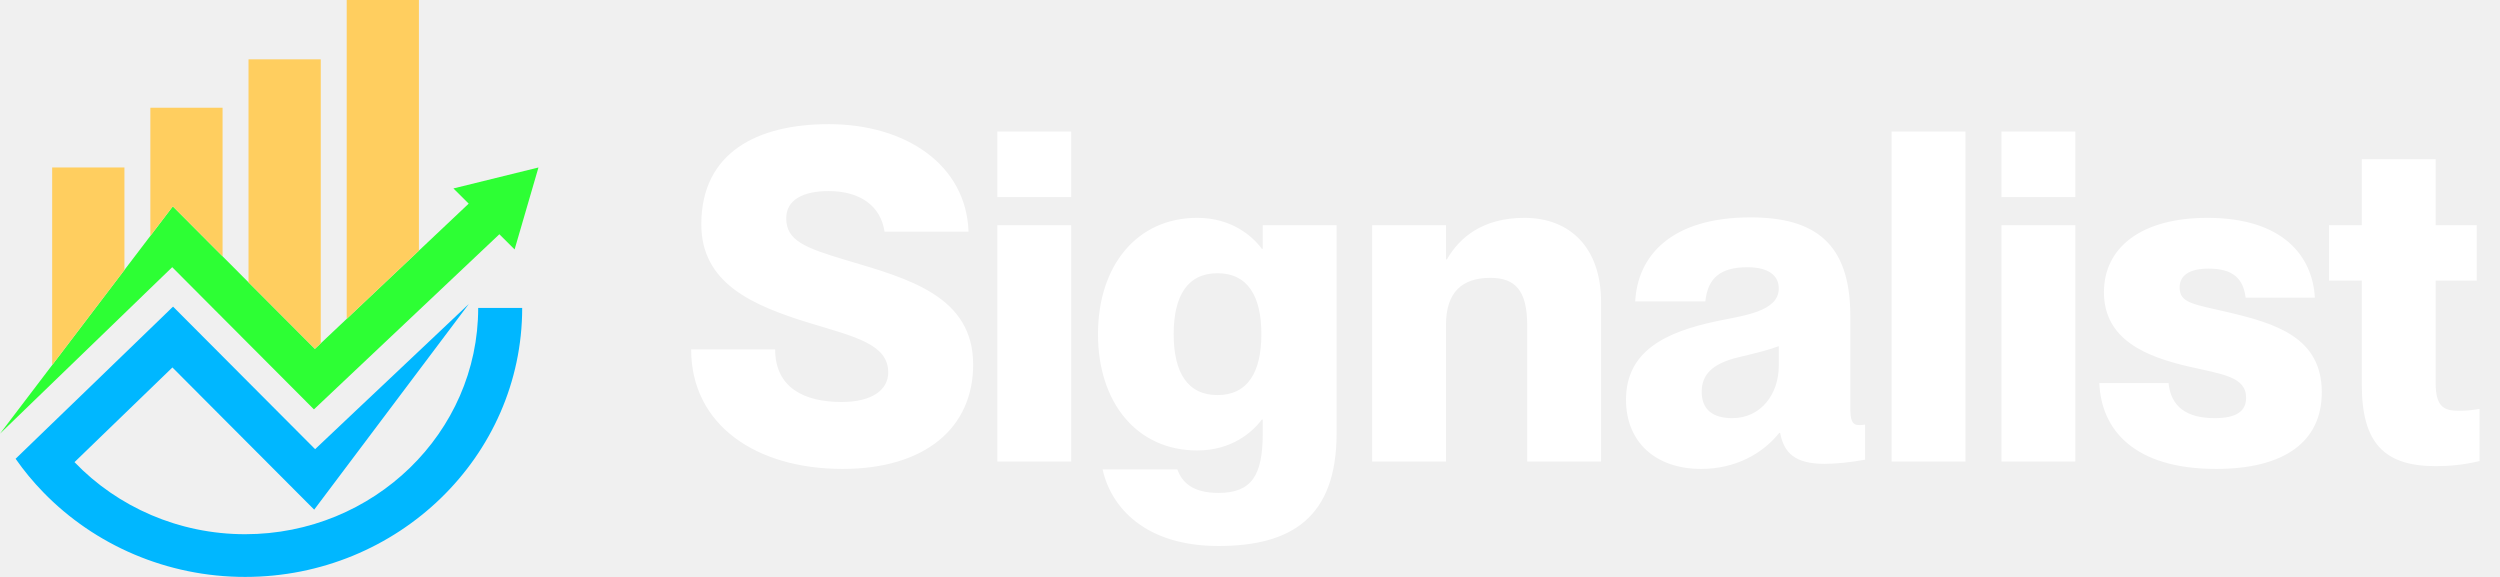
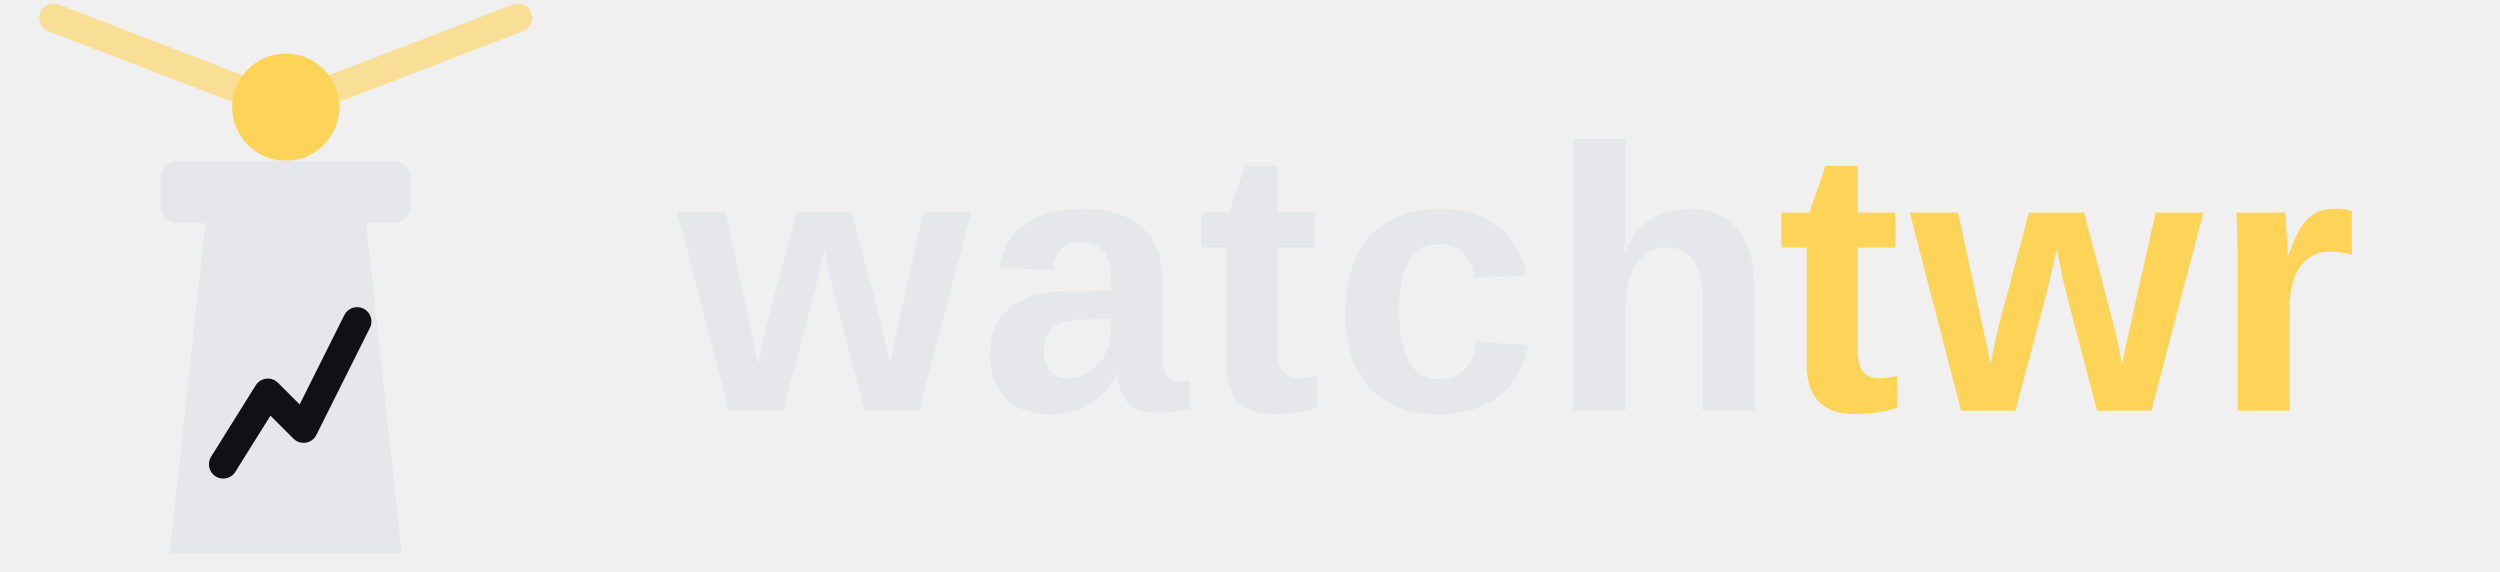
- <svg xmlns="http://www.w3.org/2000/svg" width="130" height="30" viewBox="0 0 130 30" fill="none">
-   <path d="M28 8.709L26.759 12.971L25.967 12.181L21.784 16.132L18.781 18.968L16.325 21.287L14.013 18.968L12.923 17.875L11.574 16.521L11.169 16.116L8.955 13.893L8.104 14.715L7.819 14.99L6.47 16.296L5.117 17.604L3.724 18.95L3.705 18.968L1.711 20.895L0 22.55L2.724 18.968L6.47 14.039L7.819 12.266L8.986 10.73L11.574 13.328L12.68 14.439L12.923 14.681L16.375 18.142L16.68 17.853L18.029 16.58L18.628 16.014L20.372 14.366L21.784 13.033L24.372 10.589L23.578 9.799L28 8.709Z" fill="#2DFF34" />
-   <path d="M6.47 8.709V14.039L2.724 18.968H2.713V8.709H6.47Z" fill="#FFCE5F" />
-   <path d="M27.154 16.014C27.154 23.726 20.692 30 12.745 30C8.69 30 4.918 28.346 2.252 25.599C1.726 25.059 1.244 24.477 0.811 23.856L2.467 22.256L5.13 19.686L5.871 18.968L6.47 18.39L7.819 17.085L8.117 16.797L8.821 16.116L8.934 16.003L8.936 16.005L8.999 15.945L11.574 18.528L12.693 19.652L16.386 23.357L18.639 21.227L20.385 19.58L21.032 18.968L21.784 18.258L24.383 15.802L16.338 26.502L11.18 21.33L8.966 19.108L8.117 19.928L5.13 22.816L3.874 24.031C6.119 26.37 9.311 27.779 12.745 27.779C19.429 27.779 24.866 22.502 24.866 16.014H27.154V16.014Z" fill="#00B7FF" />
-   <path d="M11.574 5.603V13.328L8.986 10.73L7.819 12.266V5.603H11.574Z" fill="#FFCE5F" />
-   <path d="M16.68 3.086V17.853L16.375 18.142L12.923 14.682V3.086H16.68Z" fill="#FFCE5F" />
-   <path d="M21.784 0V13.033L20.372 14.366L18.628 16.014L18.029 16.58V0H21.784Z" fill="#FFCE5F" />
-   <path d="M43.812 24.384C39.324 24.384 35.94 22.104 35.94 18.168H40.308C40.308 20.16 41.82 20.904 43.764 20.904C45.372 20.904 46.188 20.256 46.188 19.368C46.188 17.904 44.484 17.52 42.108 16.8C39.132 15.888 36.468 14.736 36.468 11.664C36.468 7.92 39.396 6.456 43.092 6.456C47.1 6.456 50.244 8.568 50.364 12.048H45.996C45.804 10.728 44.748 9.936 43.092 9.936C41.796 9.936 40.884 10.368 40.884 11.352C40.884 12.504 41.844 12.888 44.028 13.536C47.268 14.496 50.604 15.408 50.604 18.96C50.604 22.248 48.108 24.384 43.812 24.384ZM55.702 10.248H51.862V6.84H55.702V10.248ZM55.702 24H51.862V11.712H55.702V24ZM65.663 12.936V11.712H69.503V22.536C69.503 26.928 67.127 28.392 63.359 28.392C59.543 28.392 57.767 26.376 57.335 24.408H61.223C61.463 25.08 62.015 25.632 63.359 25.632C65.087 25.632 65.663 24.72 65.663 22.536V21.816H65.615C65.135 22.464 64.055 23.424 62.255 23.424C59.111 23.424 57.095 20.928 57.095 17.376C57.095 13.824 59.111 11.328 62.255 11.328C64.055 11.328 65.135 12.288 65.615 12.936H65.663ZM63.311 20.544C64.871 20.544 65.591 19.368 65.591 17.376C65.591 15.384 64.871 14.208 63.311 14.208C61.751 14.208 61.031 15.384 61.031 17.376C61.031 19.368 61.751 20.544 63.311 20.544ZM79.271 11.328C81.647 11.328 83.255 12.888 83.255 15.696V24H79.415V16.92C79.415 15.072 78.767 14.448 77.495 14.448C76.031 14.448 75.191 15.192 75.191 16.896V24H71.351V11.712H75.191V13.488H75.239C75.887 12.36 77.087 11.328 79.271 11.328ZM88.464 24.384C86.064 24.384 84.552 22.968 84.552 20.784C84.552 18.24 86.64 17.256 89.256 16.704C90.6 16.416 92.496 16.224 92.496 15C92.496 14.328 91.968 13.896 90.864 13.896C89.448 13.896 88.8 14.472 88.68 15.672H85.032C85.152 13.32 86.88 11.304 91.032 11.304C94.368 11.304 96.216 12.648 96.216 16.416V21.168C96.216 21.816 96.288 22.104 96.672 22.104C96.768 22.104 96.84 22.104 96.984 22.08V23.904C96.216 24.048 95.424 24.12 94.872 24.12C93.336 24.12 92.76 23.544 92.568 22.512H92.52C91.656 23.592 90.24 24.384 88.464 24.384ZM90.072 21.744C91.608 21.744 92.496 20.448 92.496 19.032V18C91.992 18.192 91.416 18.336 90.408 18.576C88.992 18.912 88.488 19.512 88.488 20.376C88.488 21.312 89.088 21.744 90.072 21.744ZM102.203 24H98.363V6.84H102.203V24ZM107.916 10.248H104.076V6.84H107.916V10.248ZM107.916 24H104.076V11.712H107.916V24ZM115.237 24.384C110.941 24.384 109.261 22.32 109.165 19.92H112.765C112.885 21.144 113.701 21.744 115.165 21.744C116.293 21.744 116.797 21.384 116.797 20.688C116.797 19.584 115.573 19.464 113.797 19.056C111.637 18.552 109.405 17.688 109.405 15.192C109.405 12.888 111.325 11.328 114.781 11.328C118.717 11.328 120.253 13.32 120.373 15.48H116.773C116.653 14.496 116.125 13.968 114.853 13.968C113.797 13.968 113.341 14.352 113.341 14.952C113.341 15.768 114.061 15.816 115.909 16.248C118.333 16.824 120.733 17.544 120.733 20.4C120.733 22.968 118.789 24.384 115.237 24.384ZM127.902 21.36C128.262 21.36 128.478 21.336 128.934 21.264V23.976C128.118 24.168 127.422 24.24 126.654 24.24C123.966 24.24 122.814 23.016 122.814 20.016V14.592H121.11V11.712H122.814V8.28H126.654V11.712H128.79V14.592H126.654V19.92C126.654 21.24 127.158 21.36 127.902 21.36Z" fill="white" />
+ <svg xmlns="http://www.w3.org/2000/svg" viewBox="0 0 140 32" width="140" height="32" fill="none">
+   <g>
+     <path d="M16 6 L3 1 M16 6 L29 1" stroke="#FDD458" stroke-width="1.6" stroke-linecap="round" opacity="0.6" />
+     <circle cx="16" cy="6" r="3" fill="#FDD458" />
+     <rect x="9" y="9" width="14" height="3.5" rx="1" fill="#E5E7EB" />
+     <path d="M11.5 12.5 H20.5 L22.5 31 H9.5 Z" fill="#E5E7EB" />
+     <path d="M12.5 26 L15 22 L17 24 L20 18" stroke="#0F1115" stroke-width="1.6" stroke-linecap="round" stroke-linejoin="round" />
+   </g>
+   <text x="38" y="23" font-family="'Segoe UI', 'Helvetica Neue', Arial, sans-serif" font-size="21" font-weight="700" letter-spacing="0.5" fill="#E5E7EB">watch<tspan fill="#FDD458">twr</tspan>
+   </text>
</svg>
